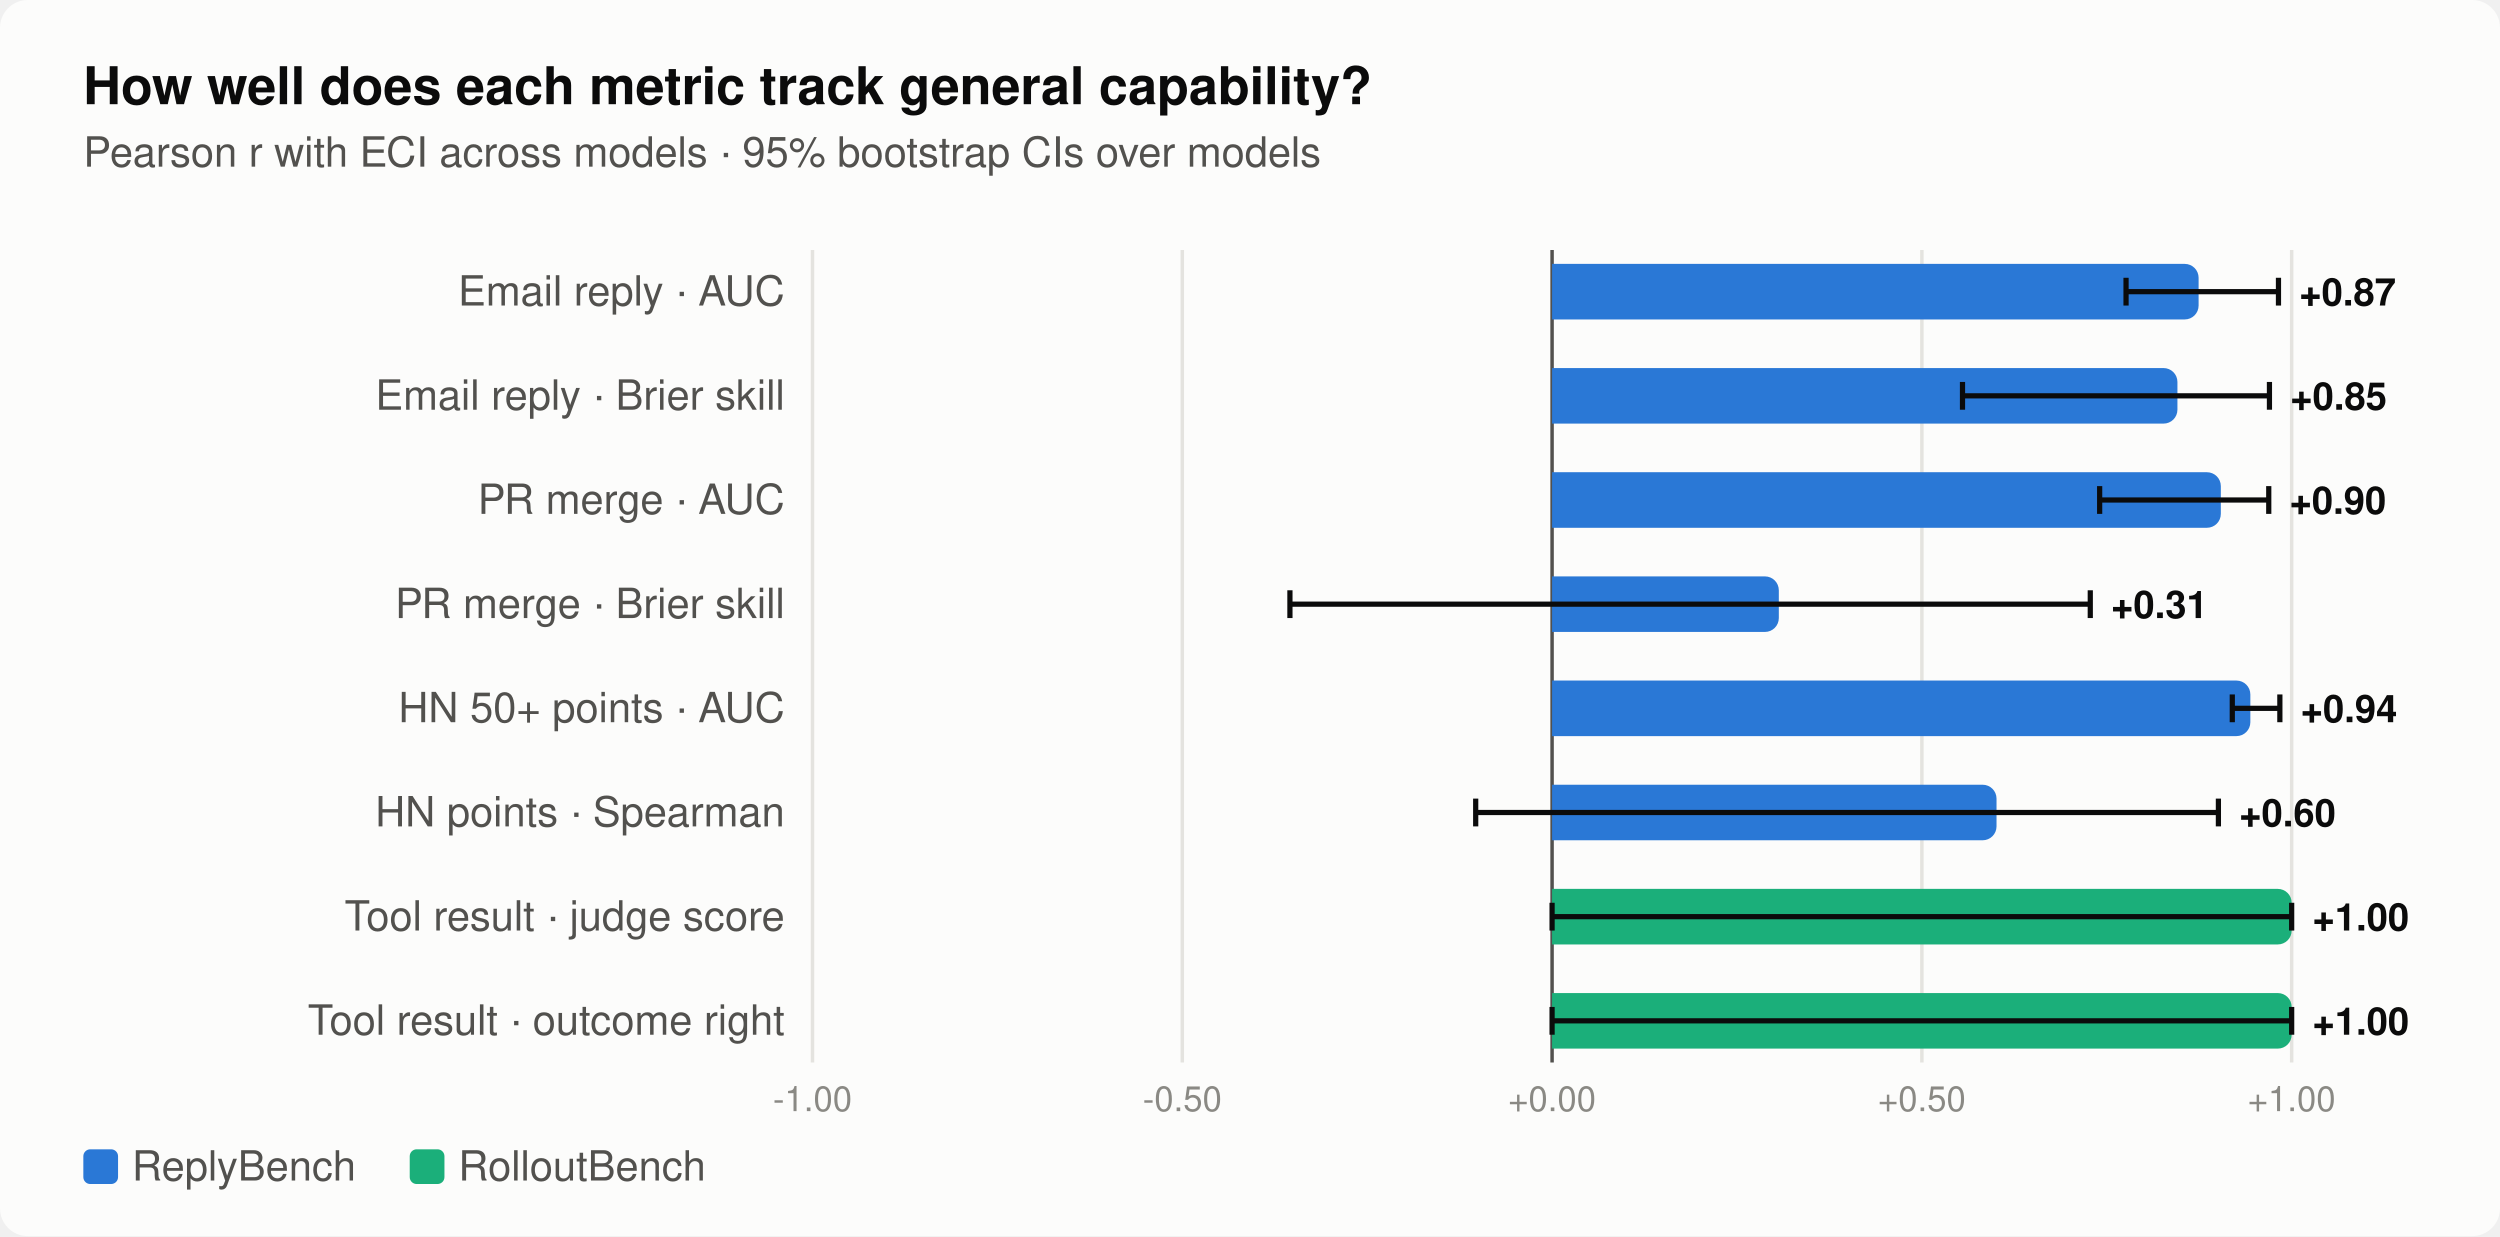
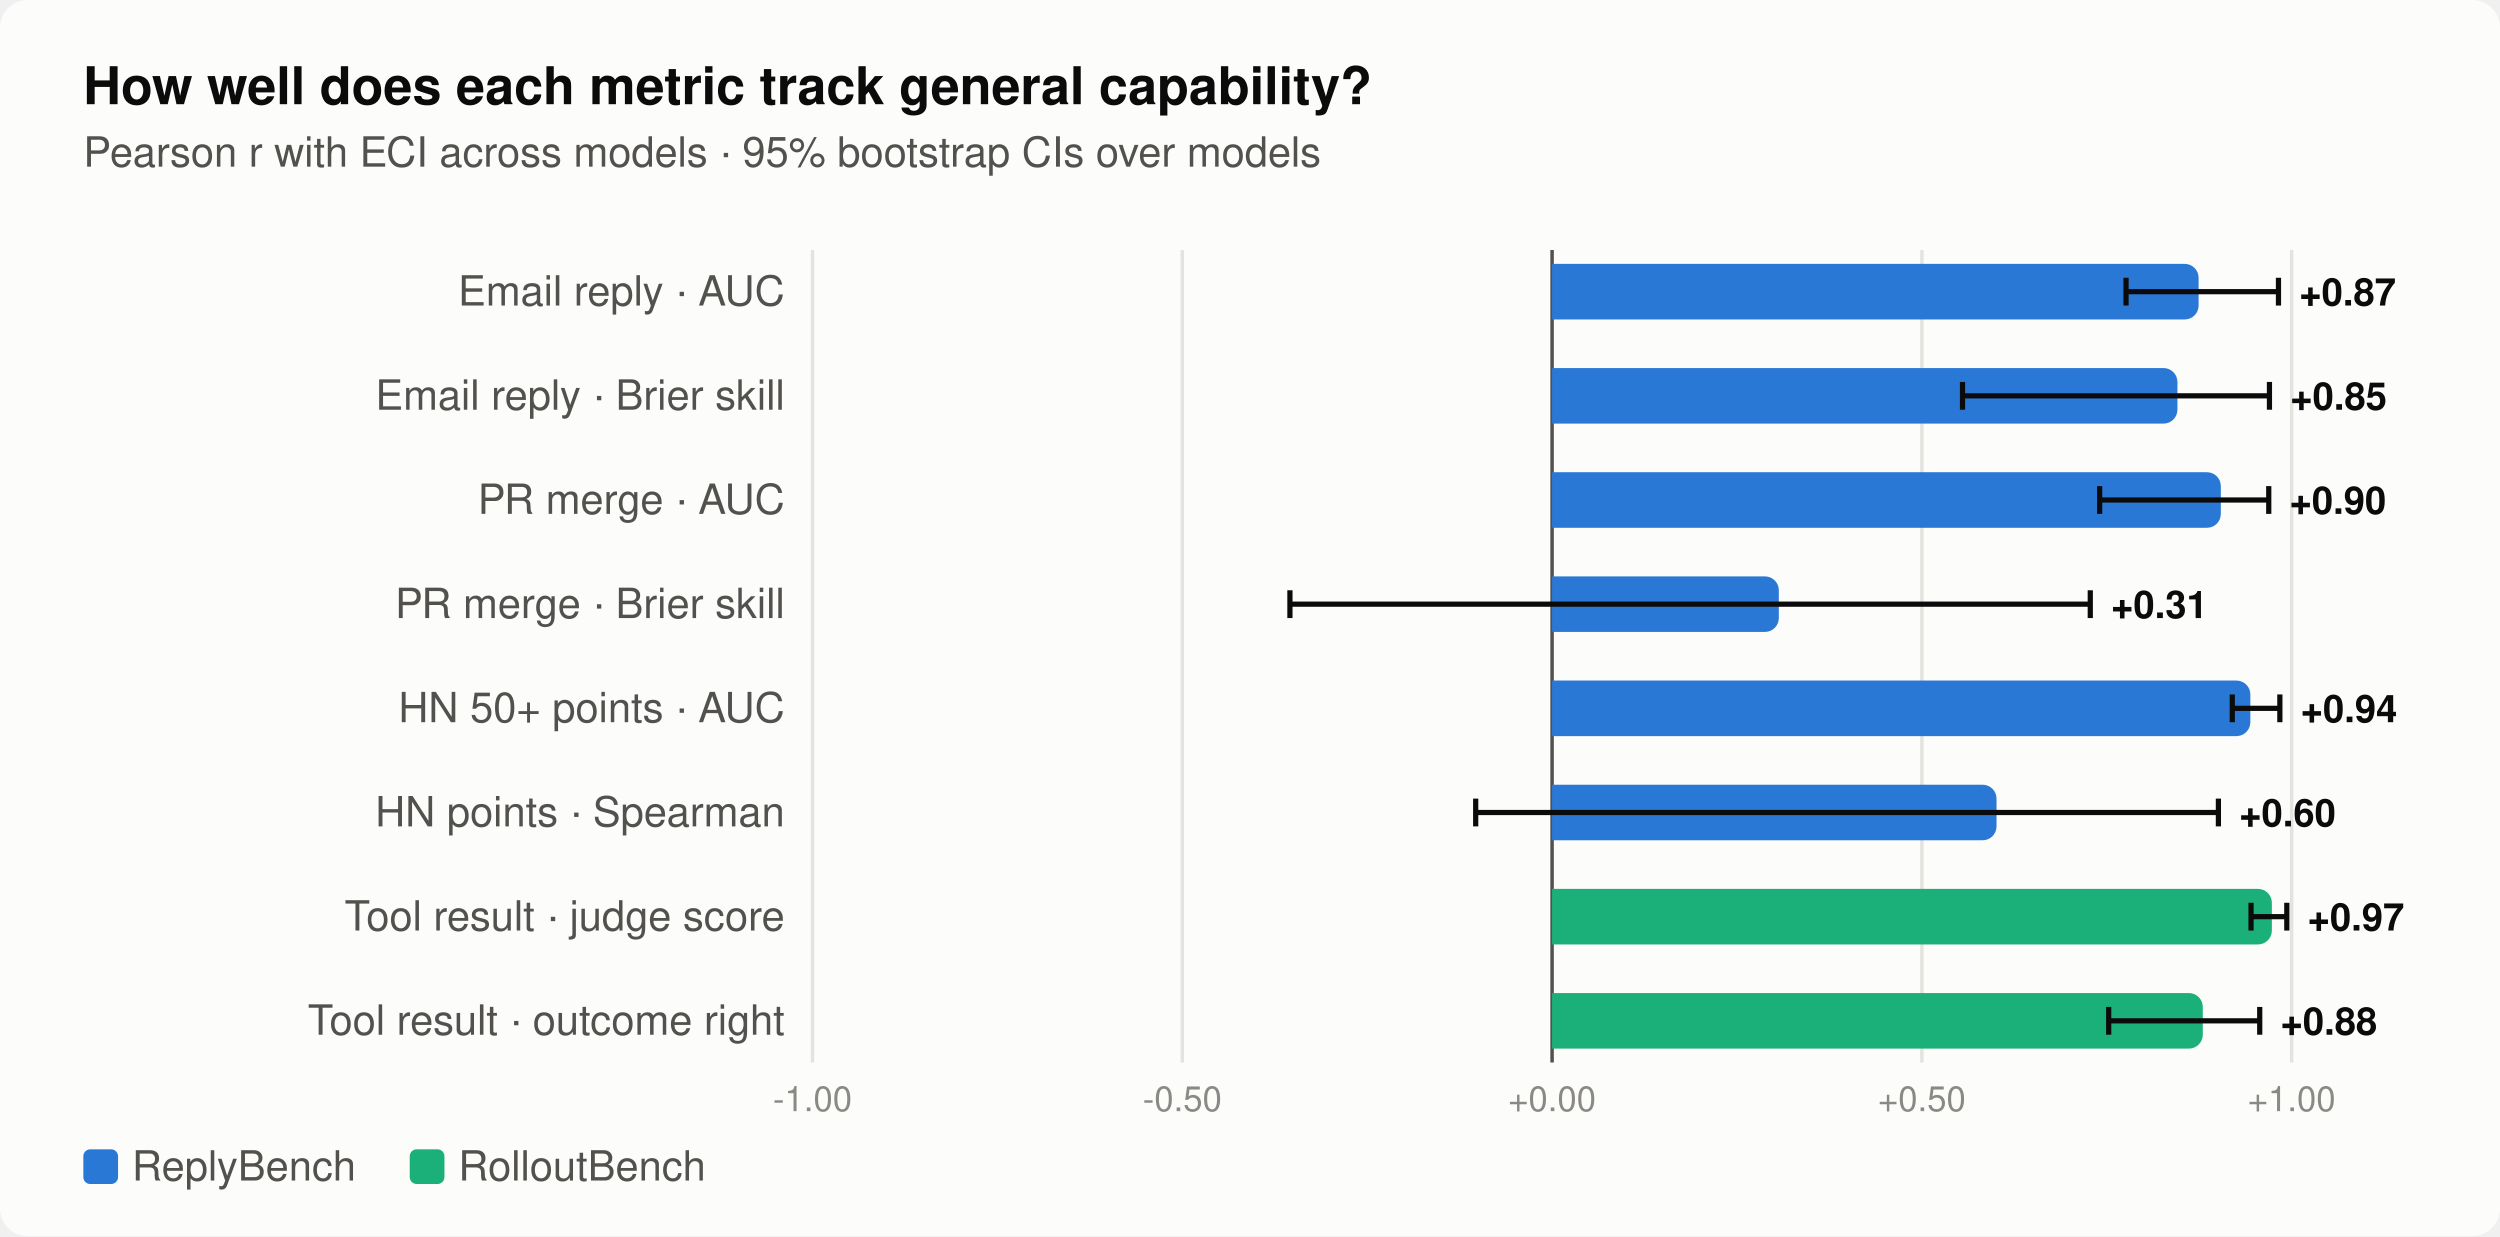
<svg xmlns="http://www.w3.org/2000/svg" width="720" height="356" viewBox="0 0 720 356" font-family="-apple-system,BlinkMacSystemFont,Segoe UI,Helvetica,Arial,sans-serif">
  <style>
.bg{fill:#fcfcfb}.t1{fill:#0b0b0b}.t2{fill:#52514e}.t3{fill:#8a8984}.grid{stroke:#e4e3df}
.s1{fill:#2a78d6}.s2{fill:#eb6834}.s3{fill:#1baf7a}.neutral{fill:#b9b8b2}.ref{stroke:#52514e}.ci{stroke:#0b0b0b;stroke-width:1.5;fill:none}
.s4{fill:#eda100}.line-s1{stroke:#2a78d6}.line-s2{stroke:#eb6834}.line-s3{stroke:#1baf7a}.line-s4{stroke:#eda100}
.heat{fill:#2a78d6}.tw{fill:#ffffff}.cil{stroke:#8a8984;stroke-width:1}
.d1{fill:#2a78d6;stroke:#fcfcfb}.d2{fill:#eb6834;stroke:#fcfcfb}.d3{fill:#1baf7a;stroke:#fcfcfb}.d4{fill:#eda100;stroke:#fcfcfb}
@media (prefers-color-scheme: dark){.bg{fill:#1a1a19}.t1{fill:#f0efec}.t2{fill:#c3c2b7}.t3{fill:#8f8e88}
.grid{stroke:#33332f}.s1{fill:#3987e5}.s2{fill:#d95926}.s3{fill:#199e70}.neutral{fill:#5a5954}.ref{stroke:#c3c2b7}.ci{stroke:#f0efec}.line-s1{stroke:#3987e5}.line-s2{stroke:#d95926}.line-s3{stroke:#199e70}.s4{fill:#c98500}.line-s4{stroke:#c98500}.heat{fill:#3987e5}.cil{stroke:#8f8e88}
.d1{fill:#3987e5;stroke:#1a1a19}.d2{fill:#d95926;stroke:#1a1a19}.d3{fill:#199e70;stroke:#1a1a19}.d4{fill:#c98500;stroke:#1a1a19}}
text{font-size:12px}.h{font-size:15px;font-weight:600}.v{font-size:11px;font-weight:600}.tick{font-size:10px}
</style>
  <rect class="bg" width="720" height="356" rx="8" />
  <text class="h t1" x="24.0" y="30.0" text-anchor="start">How well does each metric track general capability?</text>
  <text class="t2" x="24.0" y="48.0" text-anchor="start">Pearson r with ECI across models · 95% bootstrap CIs over models</text>
  <line class="grid" x1="234.0" x2="234.0" y1="72" y2="306" />
  <text class="tick t3" x="234.0" y="320.0" text-anchor="middle">-1.00</text>
  <line class="grid" x1="340.5" x2="340.5" y1="72" y2="306" />
  <text class="tick t3" x="340.5" y="320.0" text-anchor="middle">-0.50</text>
  <line class="ref" x1="447.0" x2="447.0" y1="72" y2="306" />
  <text class="tick t3" x="447.0" y="320.0" text-anchor="middle">+0.00</text>
  <line class="grid" x1="553.5" x2="553.5" y1="72" y2="306" />
  <text class="tick t3" x="553.5" y="320.0" text-anchor="middle">+0.50</text>
  <line class="grid" x1="660.0" x2="660.0" y1="72" y2="306" />
  <text class="tick t3" x="660.0" y="320.0" text-anchor="middle">+1.00</text>
  <text class="t2" x="226.0" y="88.0" text-anchor="end">Email reply · AUC</text>
  <path class="s1" d="M447.0,76.0 h182.2 a4,4 0 0 1 4,4 v8.0 a4,4 0 0 1 -4,4 h-182.2 z" />
  <path class="ci" d="M612.3,84.0 H656.2 M612.3,80.0 V88.0 M656.2,80.0 V88.0" />
  <text class="v t1" x="662.2" y="88.0" text-anchor="start">+0.87</text>
  <text class="t2" x="226.0" y="118.0" text-anchor="end">Email reply · Brier skill</text>
  <path class="s1" d="M447.0,106.0 h176.1 a4,4 0 0 1 4,4 v8.0 a4,4 0 0 1 -4,4 h-176.1 z" />
  <path class="ci" d="M565.2,114.0 H653.6 M565.2,110.0 V118.0 M653.6,110.0 V118.0" />
  <text class="v t1" x="659.6" y="118.0" text-anchor="start">+0.85</text>
  <text class="t2" x="226.0" y="148.0" text-anchor="end">PR merge · AUC</text>
  <path class="s1" d="M447.0,136.0 h188.6 a4,4 0 0 1 4,4 v8.0 a4,4 0 0 1 -4,4 h-188.6 z" />
  <path class="ci" d="M604.7,144.0 H653.4 M604.7,140.0 V148.0 M653.4,140.0 V148.0" />
  <text class="v t1" x="659.4" y="148.0" text-anchor="start">+0.90</text>
  <text class="t2" x="226.0" y="178.0" text-anchor="end">PR merge · Brier skill</text>
  <path class="s1" d="M447.0,166.0 h61.3 a4,4 0 0 1 4,4 v8.0 a4,4 0 0 1 -4,4 h-61.3 z" />
  <path class="ci" d="M371.5,174.0 H602.0 M371.5,170.0 V178.0 M602.0,170.0 V178.0" />
  <text class="v t1" x="608.0" y="178.0" text-anchor="start">+0.31</text>
  <text class="t2" x="226.0" y="208.0" text-anchor="end">HN 50+ points · AUC</text>
  <path class="s1" d="M447.0,196.0 h197.1 a4,4 0 0 1 4,4 v8.0 a4,4 0 0 1 -4,4 h-197.1 z" />
  <path class="ci" d="M642.9,204.0 H656.6 M642.9,200.0 V208.0 M656.6,200.0 V208.0" />
  <text class="v t1" x="662.6" y="208.0" text-anchor="start">+0.94</text>
  <text class="t2" x="226.0" y="238.0" text-anchor="end">HN points · Spearman</text>
  <path class="s1" d="M447.0,226.0 h124.0 a4,4 0 0 1 4,4 v8.0 a4,4 0 0 1 -4,4 h-124.0 z" />
  <path class="ci" d="M425.0,234.0 H638.9 M425.0,230.0 V238.0 M638.9,230.0 V238.0" />
  <text class="v t1" x="644.9" y="238.0" text-anchor="start">+0.60</text>
  <text class="t2" x="226.0" y="268.0" text-anchor="end">Tool result · judge score</text>
-   <path class="s3" d="M447.0,256.0 h209.0 a4,4 0 0 1 4,4 v8.0 a4,4 0 0 1 -4,4 h-209.0 z" />
-   <path class="ci" d="M447.0,264.0 H660.0 M447.0,260.0 V268.0 M660.0,260.0 V268.0" />
-   <text class="v t1" x="666.0" y="268.0" text-anchor="start">+1.00</text>
+   <path class="s3" d="M447.0,256.0 h203.3 a4,4 0 0 1 4,4 v8.0 a4,4 0 0 1 -4,4 h-203.3 z" />
+   <path class="ci" d="M648.3,264.0 H658.6 M648.3,260.0 V268.0 M658.6,260.0 V268.0" />
+   <text class="v t1" x="664.6" y="268.0" text-anchor="start">+0.97</text>
  <text class="t2" x="226.0" y="298.0" text-anchor="end">Tool result · outcome right</text>
-   <path class="s3" d="M447.0,286.0 h209.0 a4,4 0 0 1 4,4 v8.0 a4,4 0 0 1 -4,4 h-209.0 z" />
-   <path class="ci" d="M447.0,294.0 H660.0 M447.0,290.0 V298.0 M660.0,290.0 V298.0" />
-   <text class="v t1" x="666.0" y="298.0" text-anchor="start">+1.00</text>
+   <path class="s3" d="M447.0,286.0 h183.4 a4,4 0 0 1 4,4 v8.0 a4,4 0 0 1 -4,4 h-183.4 z" />
+   <path class="ci" d="M607.3,294.0 H650.8 M607.3,290.0 V298.0 M650.8,290.0 V298.0" />
+   <text class="v t1" x="656.8" y="298.0" text-anchor="start">+0.88</text>
  <rect class="s1" x="24" y="331" width="10" height="10" rx="2" />
  <text class="t2" x="38.0" y="340.0" text-anchor="start">ReplyBench</text>
  <rect class="s3" x="118" y="331" width="10" height="10" rx="2" />
  <text class="t2" x="132.0" y="340.0" text-anchor="start">RolloutBench</text>
</svg>
